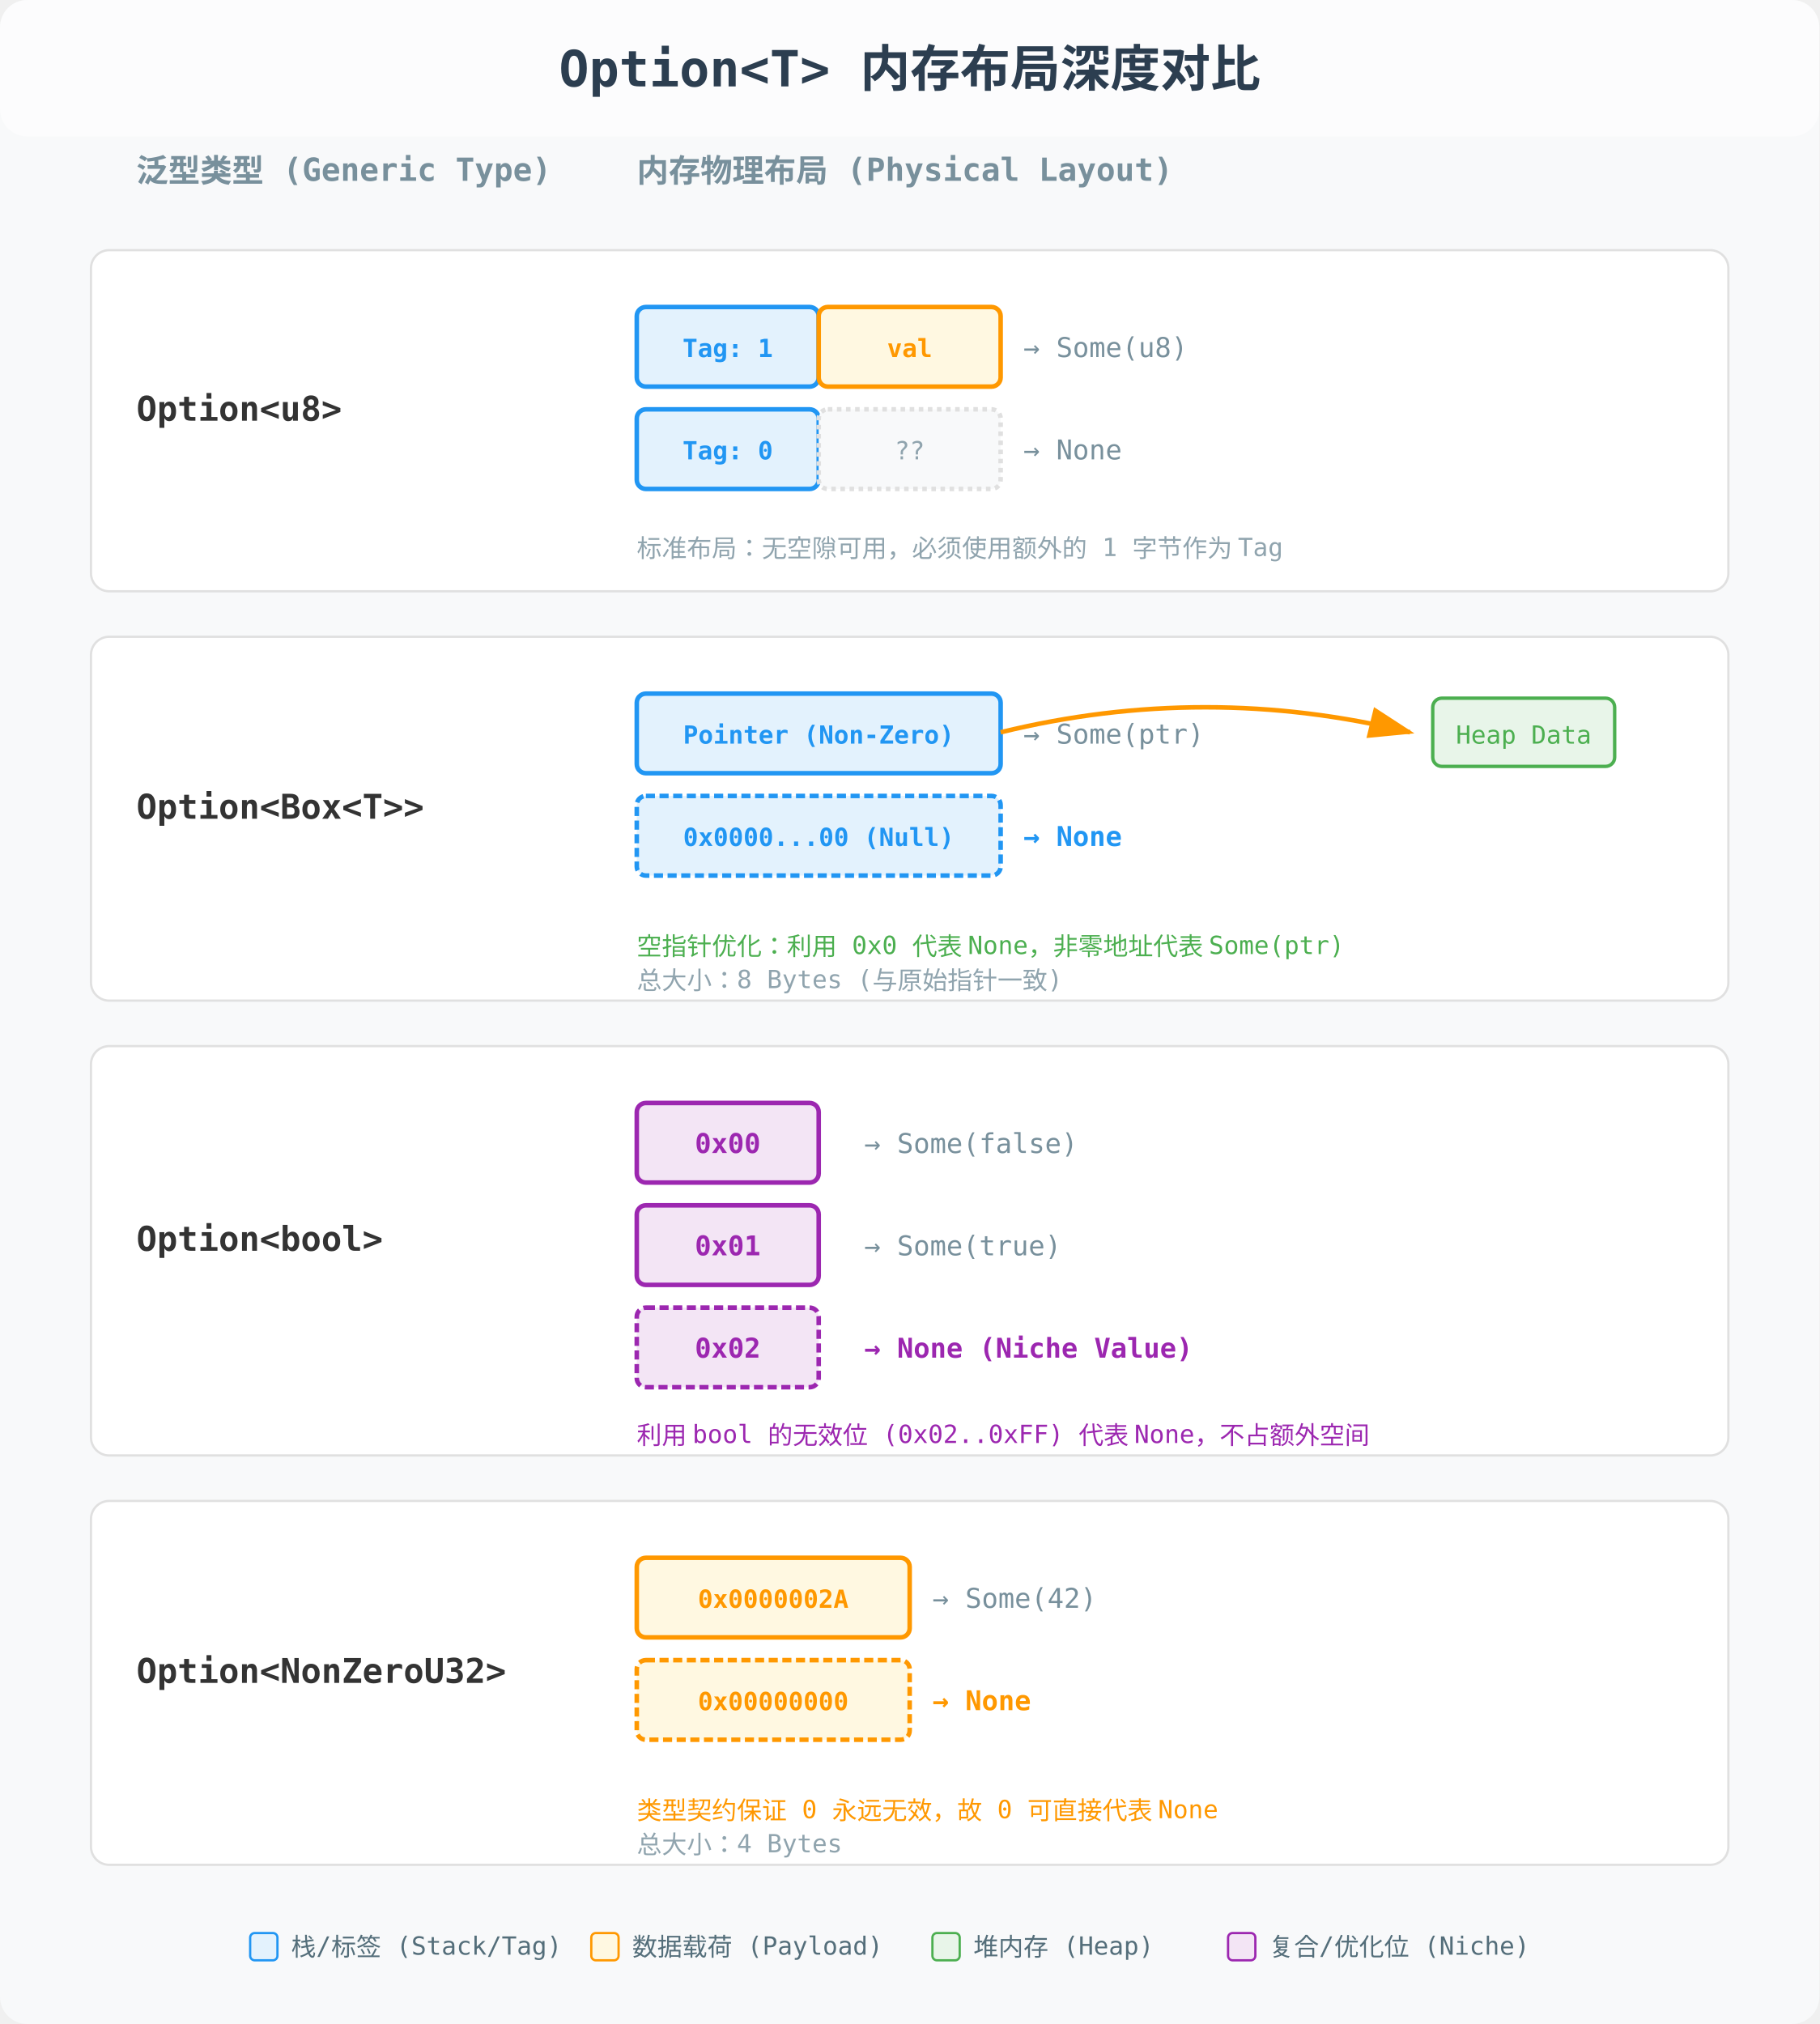
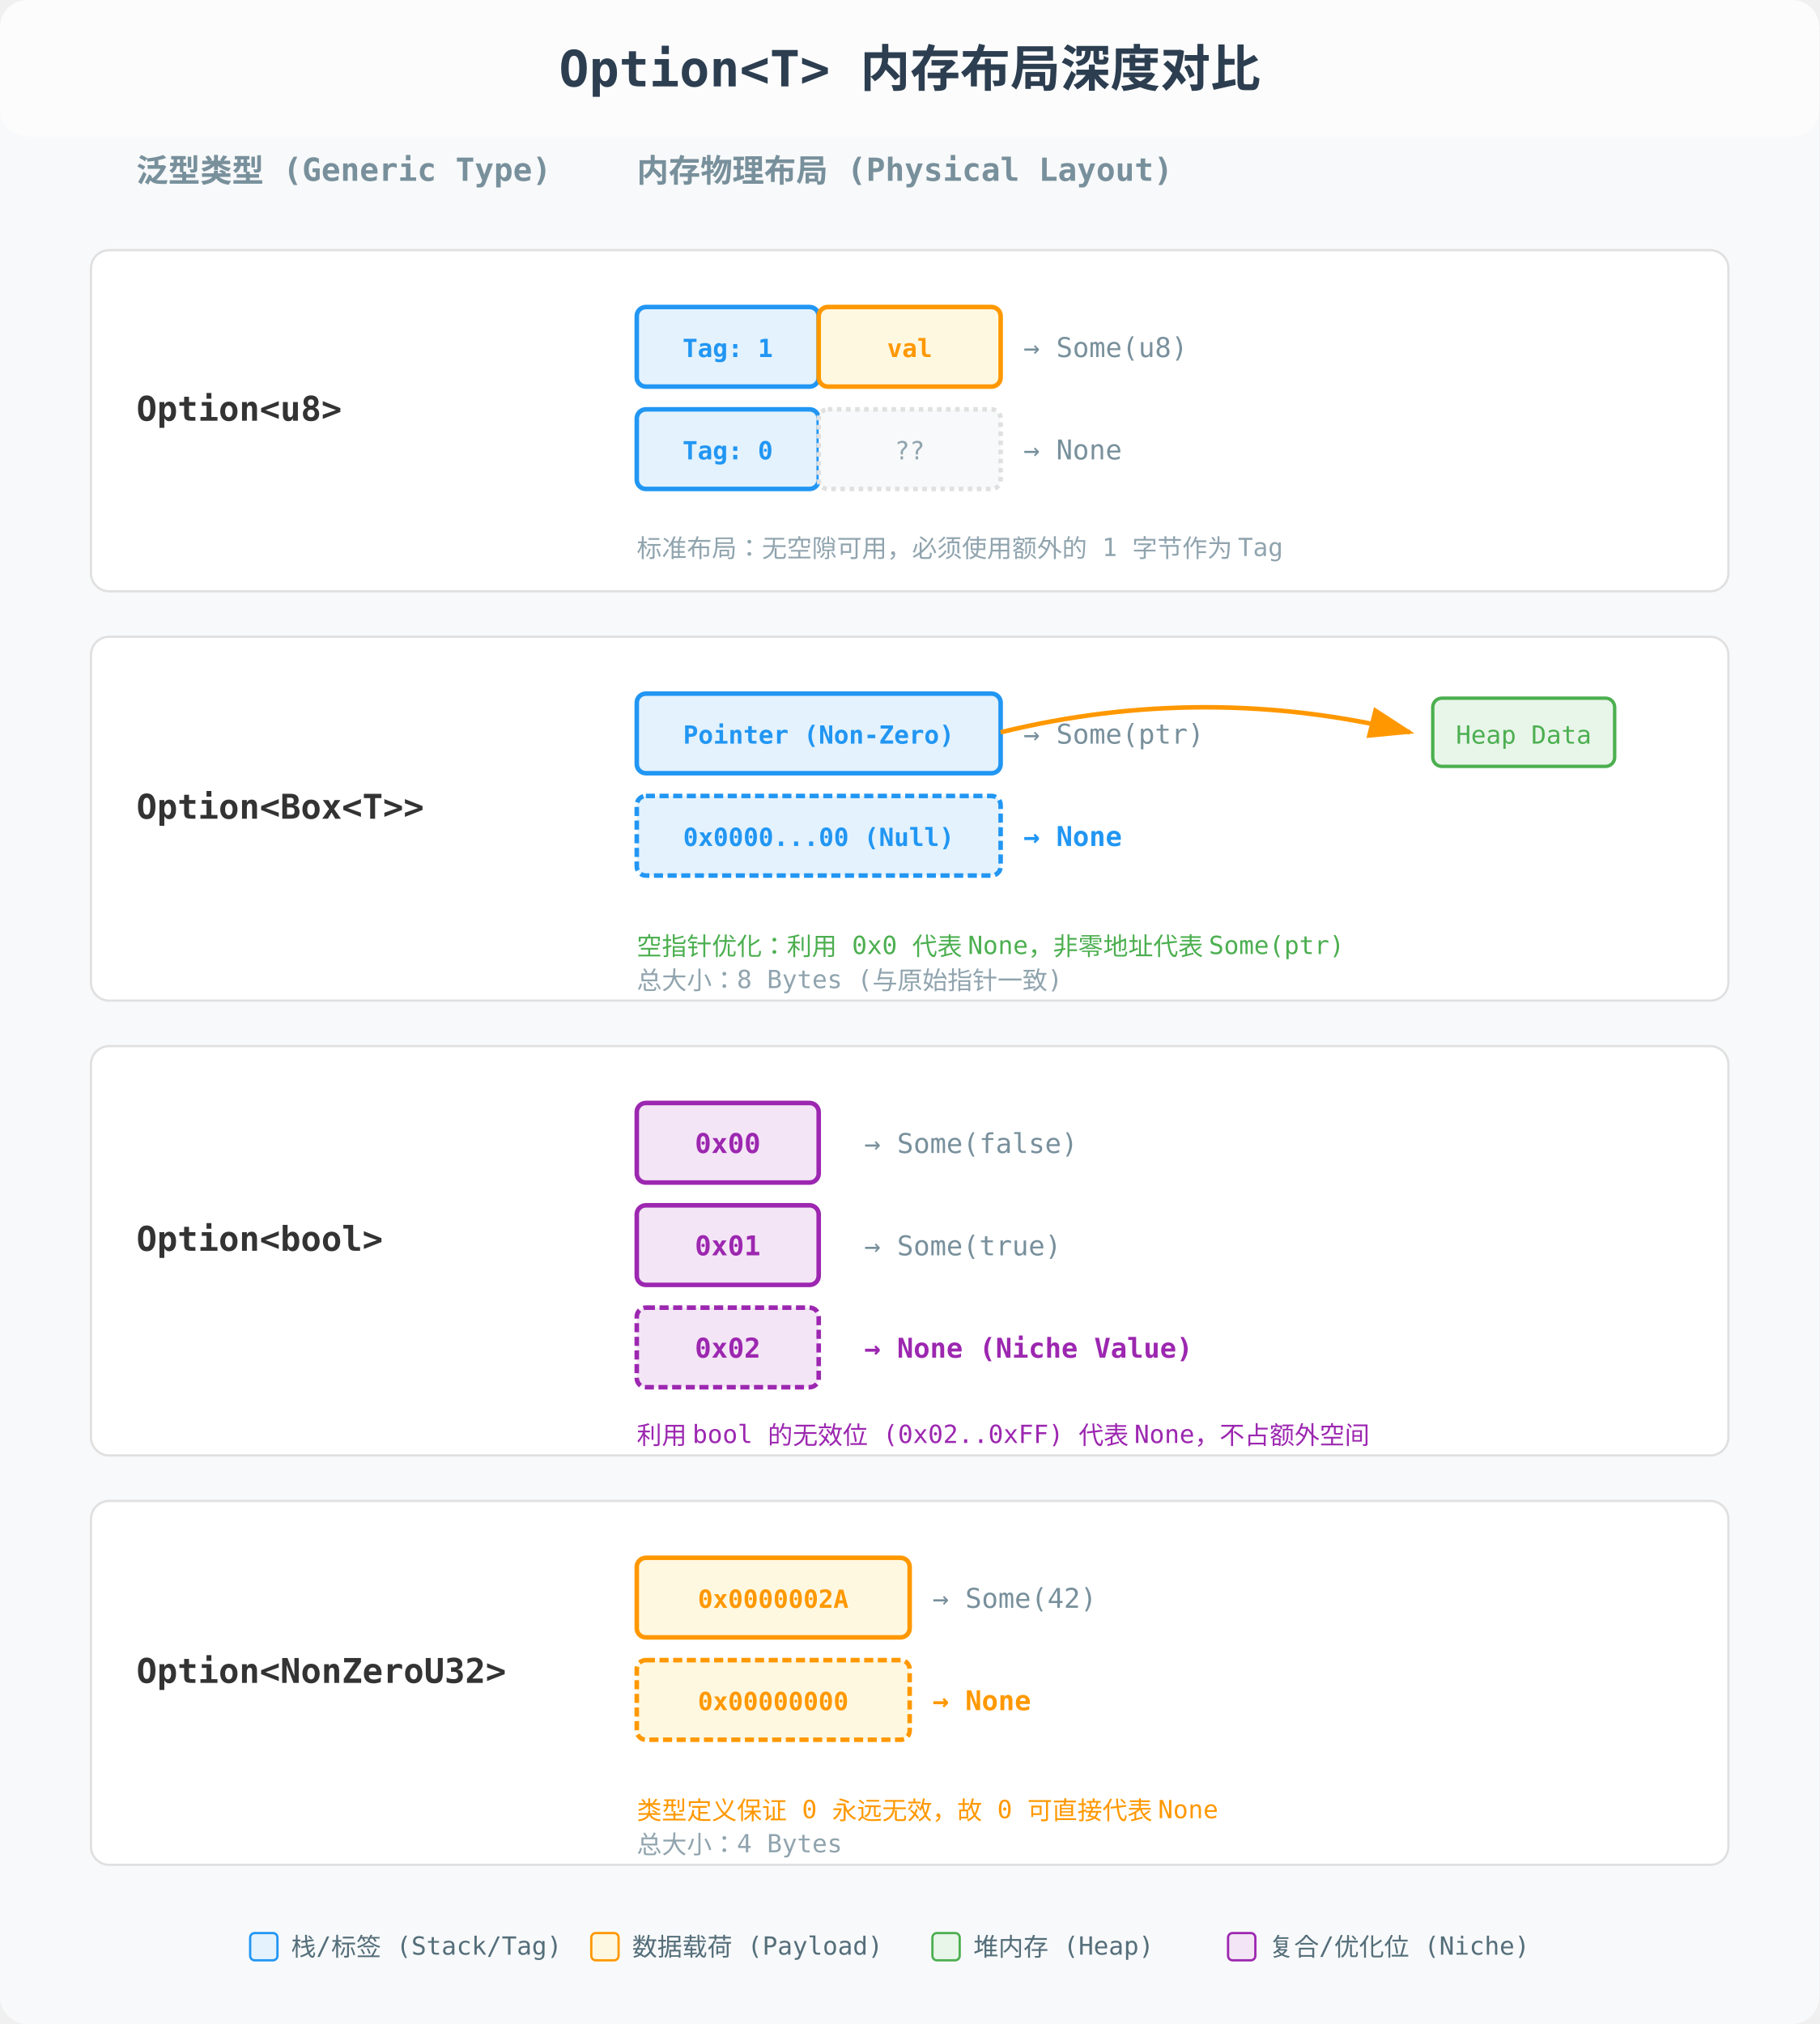
<svg xmlns="http://www.w3.org/2000/svg" viewBox="0 0 800 890" shape-rendering="geometricPrecision" text-rendering="geometricPrecision">
  <rect width="800" height="890" fill="#f8f9fa" rx="12" />
  <rect x="0" y="0" width="800" height="60" fill="#ffffff" rx="12" fill-opacity="0.5" />
  <text x="400" y="38" font-family="JetBrains Mono, SF Mono, monospace" font-size="22" font-weight="bold" fill="#2c3e50" text-anchor="middle">Option&lt;T&gt; 内存布局深度对比</text>
  <g transform="translate(60, 80)">
    <text x="0" y="0" font-family="JetBrains Mono, monospace" font-size="14" font-weight="bold" fill="#78909c" text-anchor="start">泛型类型 (Generic Type)</text>
    <text x="220" y="0" font-family="JetBrains Mono, monospace" font-size="14" font-weight="bold" fill="#78909c" text-anchor="start">内存物理布局 (Physical Layout)</text>
  </g>
  <g transform="translate(40, 110)">
    <rect width="720" height="150" fill="#ffffff" rx="8" stroke="#e0e0e0" stroke-width="1" />
    <text x="20" y="75" font-family="JetBrains Mono, monospace" font-size="15" font-weight="bold" fill="#333333" text-anchor="start">Option&lt;u8&gt;</text>
    <g transform="translate(240, 25)">
      <g transform="translate(0, 0)">
        <rect x="0" y="0" width="80" height="35" fill="#e3f2fd" stroke="#2196f3" stroke-width="2" rx="4" />
        <text x="40" y="22" font-family="JetBrains Mono, monospace" font-size="11" font-weight="bold" fill="#2196f3" text-anchor="middle">Tag: 1</text>
        <rect x="80" y="0" width="80" height="35" fill="#fff8e1" stroke="#ff9800" stroke-width="2" rx="4" />
        <text x="120" y="22" font-family="JetBrains Mono, monospace" font-size="11" font-weight="bold" fill="#ff9800" text-anchor="middle">val</text>
        <text x="170" y="22" font-family="JetBrains Mono, monospace" font-size="12" fill="#78909c" text-anchor="start">→ Some(u8)</text>
      </g>
      <g transform="translate(0, 45)">
        <rect x="0" y="0" width="80" height="35" fill="#e3f2fd" stroke="#2196f3" stroke-width="2" rx="4" />
        <text x="40" y="22" font-family="JetBrains Mono, monospace" font-size="11" font-weight="bold" fill="#2196f3" text-anchor="middle">Tag: 0</text>
        <rect x="80" y="0" width="80" height="35" fill="#f8f9fa" stroke="#e0e0e0" stroke-width="2" rx="4" stroke-dasharray="2,2" />
        <text x="120" y="22" font-family="JetBrains Mono, monospace" font-size="11" fill="#90a4ae" text-anchor="middle">??</text>
        <text x="170" y="22" font-family="JetBrains Mono, monospace" font-size="12" fill="#78909c" text-anchor="start">→ None</text>
      </g>
      <text x="0" y="110" font-family="JetBrains Mono, monospace" font-size="11" fill="#90a4ae" text-anchor="start">标准布局：无空隙可用，必须使用额外的 1 字节作为 Tag</text>
    </g>
  </g>
  <g transform="translate(40, 280)">
    <rect width="720" height="160" fill="#ffffff" rx="8" stroke="#e0e0e0" stroke-width="1" />
    <text x="20" y="80" font-family="JetBrains Mono, monospace" font-size="15" font-weight="bold" fill="#333333" text-anchor="start">Option&lt;Box&lt;T&gt;&gt;</text>
    <g transform="translate(240, 25)">
      <g transform="translate(0, 0)">
        <rect x="0" y="0" width="160" height="35" fill="#e3f2fd" stroke="#2196f3" stroke-width="2" rx="4" />
        <text x="80" y="22" font-family="JetBrains Mono, monospace" font-size="11" font-weight="bold" fill="#2196f3" text-anchor="middle">Pointer (Non-Zero)</text>
        <text x="170" y="22" font-family="JetBrains Mono, monospace" font-size="12" fill="#78909c" text-anchor="start">→ Some(ptr)</text>
        <path d="M 160 17 Q 250 -5, 340 17" stroke="#ff9800" stroke-width="2" fill="none" marker-end="url(#arrowhead)" />
        <rect x="350" y="2" width="80" height="30" fill="#e8f5e9" stroke="#4caf50" stroke-width="1.5" rx="4" />
        <text x="390" y="22" font-family="JetBrains Mono, monospace" font-size="11" fill="#4caf50" text-anchor="middle">Heap Data</text>
      </g>
      <g transform="translate(0, 45)">
        <rect x="0" y="0" width="160" height="35" fill="#e3f2fd" stroke="#2196f3" stroke-width="2" rx="4" stroke-dasharray="4,2" />
        <text x="80" y="22" font-family="JetBrains Mono, monospace" font-size="11" font-weight="bold" fill="#2196f3" text-anchor="middle">0x0000...00 (Null)</text>
        <text x="170" y="22" font-family="JetBrains Mono, monospace" font-size="12" fill="#2196f3" font-weight="bold" text-anchor="start">→ None</text>
      </g>
      <text x="0" y="115" font-family="JetBrains Mono, monospace" font-size="11" fill="#4caf50" text-anchor="start">空指针优化：利用 0x0 代表 None，非零地址代表 Some(ptr)</text>
      <text x="0" y="130" font-family="JetBrains Mono, monospace" font-size="11" fill="#90a4ae" text-anchor="start">总大小：8 Bytes (与原始指针一致)</text>
    </g>
  </g>
  <g transform="translate(40, 460)">
    <rect width="720" height="180" fill="#ffffff" rx="8" stroke="#e0e0e0" stroke-width="1" />
    <text x="20" y="90" font-family="JetBrains Mono, monospace" font-size="15" font-weight="bold" fill="#333333" text-anchor="start">Option&lt;bool&gt;</text>
    <g transform="translate(240, 25)">
      <g transform="translate(0, 0)">
        <rect x="0" y="0" width="80" height="35" fill="#f3e5f5" stroke="#9c27b0" stroke-width="2" rx="4" />
        <text x="40" y="22" font-family="JetBrains Mono, monospace" font-size="12" font-weight="bold" fill="#9c27b0" text-anchor="middle">0x00</text>
        <text x="100" y="22" font-family="JetBrains Mono, monospace" font-size="12" fill="#78909c" text-anchor="start">→ Some(false)</text>
      </g>
      <g transform="translate(0, 45)">
        <rect x="0" y="0" width="80" height="35" fill="#f3e5f5" stroke="#9c27b0" stroke-width="2" rx="4" />
        <text x="40" y="22" font-family="JetBrains Mono, monospace" font-size="12" font-weight="bold" fill="#9c27b0" text-anchor="middle">0x01</text>
        <text x="100" y="22" font-family="JetBrains Mono, monospace" font-size="12" fill="#78909c" text-anchor="start">→ Some(true)</text>
      </g>
      <g transform="translate(0, 90)">
        <rect x="0" y="0" width="80" height="35" fill="#f3e5f5" stroke="#9c27b0" stroke-width="2" rx="4" stroke-dasharray="4,2" />
        <text x="40" y="22" font-family="JetBrains Mono, monospace" font-size="12" font-weight="bold" fill="#9c27b0" text-anchor="middle">0x02</text>
        <text x="100" y="22" font-family="JetBrains Mono, monospace" font-size="12" fill="#9c27b0" font-weight="bold" text-anchor="start">→ None (Niche Value)</text>
      </g>
      <text x="0" y="150" font-family="JetBrains Mono, monospace" font-size="11" fill="#9c27b0" text-anchor="start">利用 bool 的无效位 (0x02..0xFF) 代表 None，不占额外空间</text>
    </g>
  </g>
  <g transform="translate(40, 660)">
    <rect width="720" height="160" fill="#ffffff" rx="8" stroke="#e0e0e0" stroke-width="1" />
    <text x="20" y="80" font-family="JetBrains Mono, monospace" font-size="15" font-weight="bold" fill="#333333" text-anchor="start">Option&lt;NonZeroU32&gt;</text>
    <g transform="translate(240, 25)">
      <g transform="translate(0, 0)">
        <rect x="0" y="0" width="120" height="35" fill="#fff8e1" stroke="#ff9800" stroke-width="2" rx="4" />
        <text x="60" y="22" font-family="JetBrains Mono, monospace" font-size="11" font-weight="bold" fill="#ff9800" text-anchor="middle">0x0000002A</text>
        <text x="130" y="22" font-family="JetBrains Mono, monospace" font-size="12" fill="#78909c" text-anchor="start">→ Some(42)</text>
      </g>
      <g transform="translate(0, 45)">
        <rect x="0" y="0" width="120" height="35" fill="#fff8e1" stroke="#ff9800" stroke-width="2" rx="4" stroke-dasharray="4,2" />
        <text x="60" y="22" font-family="JetBrains Mono, monospace" font-size="11" font-weight="bold" fill="#ff9800" text-anchor="middle">0x00000000</text>
        <text x="130" y="22" font-family="JetBrains Mono, monospace" font-size="12" fill="#ff9800" font-weight="bold" text-anchor="start">→ None</text>
      </g>
-       <text x="0" y="115" font-family="JetBrains Mono, monospace" font-size="11" fill="#ff9800" text-anchor="start">类型契约保证 0 永远无效，故 0 可直接代表 None</text>
+       <text x="0" y="115" font-family="JetBrains Mono, monospace" font-size="11" fill="#ff9800" text-anchor="start">类型定义保证 0 永远无效，故 0 可直接代表 None</text>
      <text x="0" y="130" font-family="JetBrains Mono, monospace" font-size="11" fill="#90a4ae" text-anchor="start">总大小：4 Bytes</text>
    </g>
  </g>
  <defs>
    <marker id="arrowhead" markerWidth="10" markerHeight="7" refX="9" refY="3.5" orient="auto">
      <polygon points="0 0, 10 3.5, 0 7" fill="#ff9800" />
    </marker>
  </defs>
  <g transform="translate(110, 850)">
    <rect x="0" y="0" width="12" height="12" fill="#e3f2fd" stroke="#2196f3" rx="2" />
    <text x="18" y="10" font-family="JetBrains Mono, monospace" font-size="11" fill="#546e7a">栈/标签 (Stack/Tag)</text>
    <rect x="150" y="0" width="12" height="12" fill="#fff8e1" stroke="#ff9800" rx="2" />
    <text x="168" y="10" font-family="JetBrains Mono, monospace" font-size="11" fill="#546e7a">数据载荷 (Payload)</text>
    <rect x="300" y="0" width="12" height="12" fill="#e8f5e9" stroke="#4caf50" rx="2" />
    <text x="318" y="10" font-family="JetBrains Mono, monospace" font-size="11" fill="#546e7a">堆内存 (Heap)</text>
    <rect x="430" y="0" width="12" height="12" fill="#f3e5f5" stroke="#9c27b0" rx="2" />
    <text x="448" y="10" font-family="JetBrains Mono, monospace" font-size="11" fill="#546e7a">复合/优化位 (Niche)</text>
  </g>
</svg>
